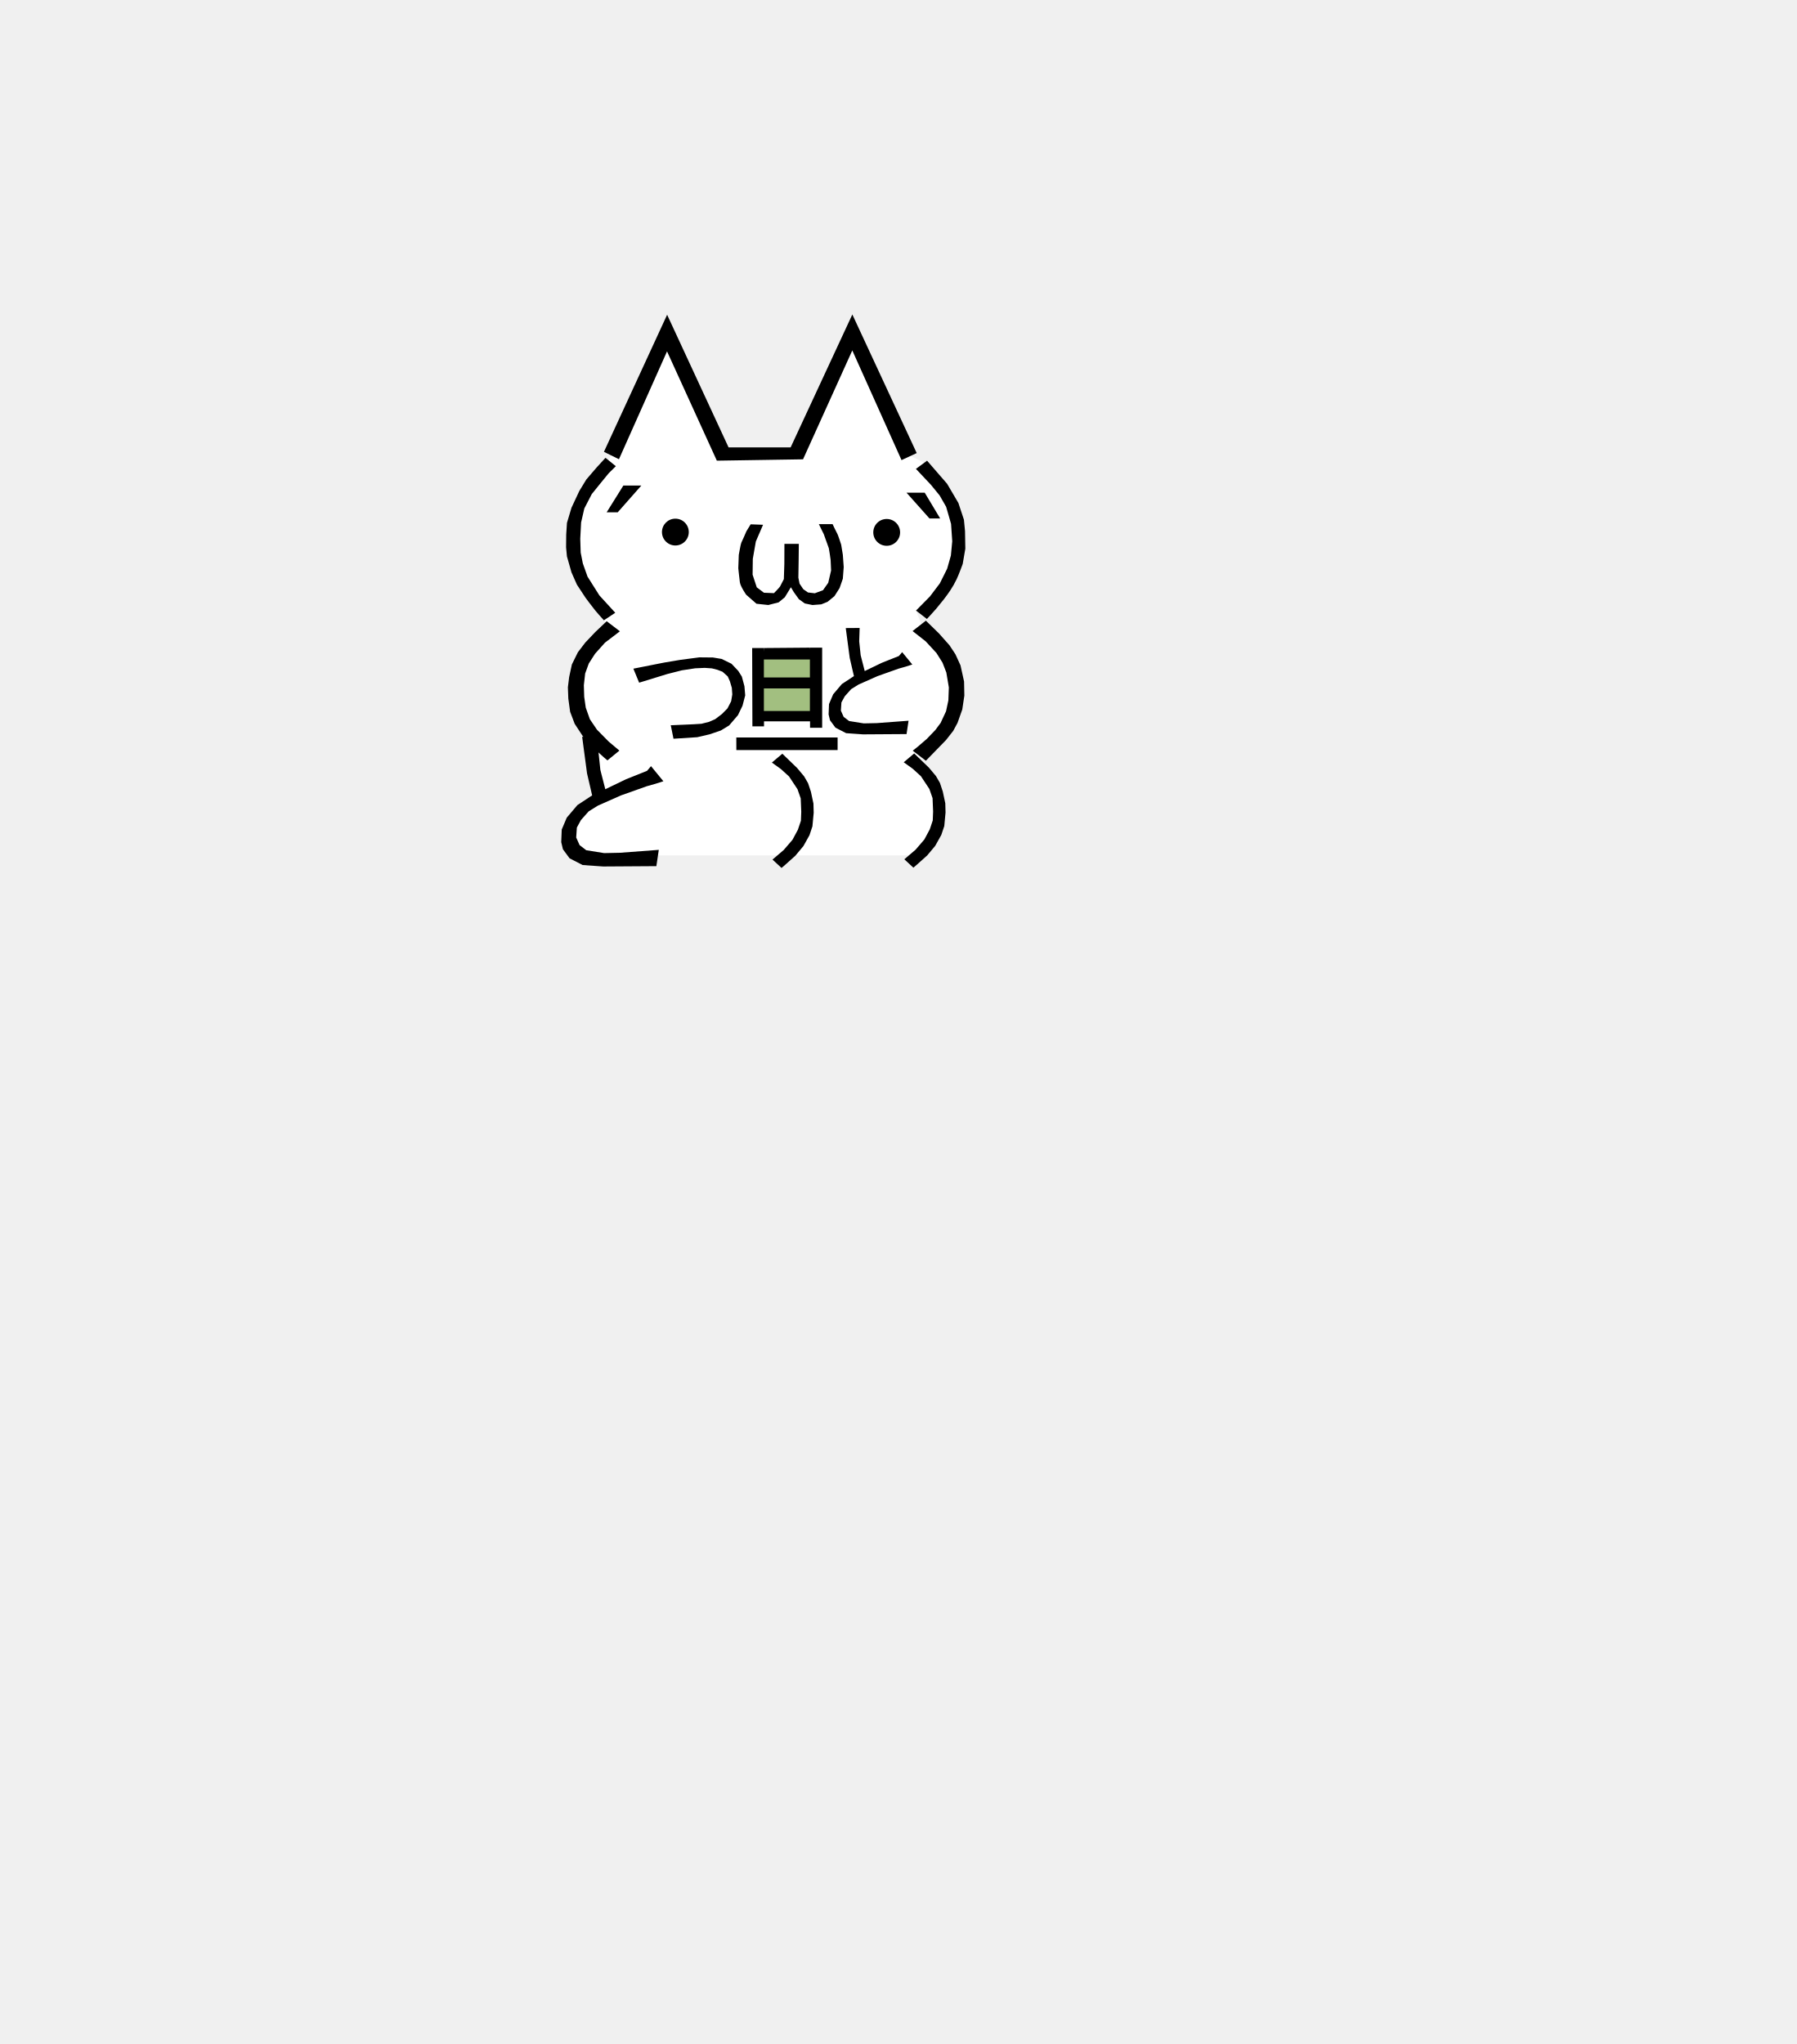
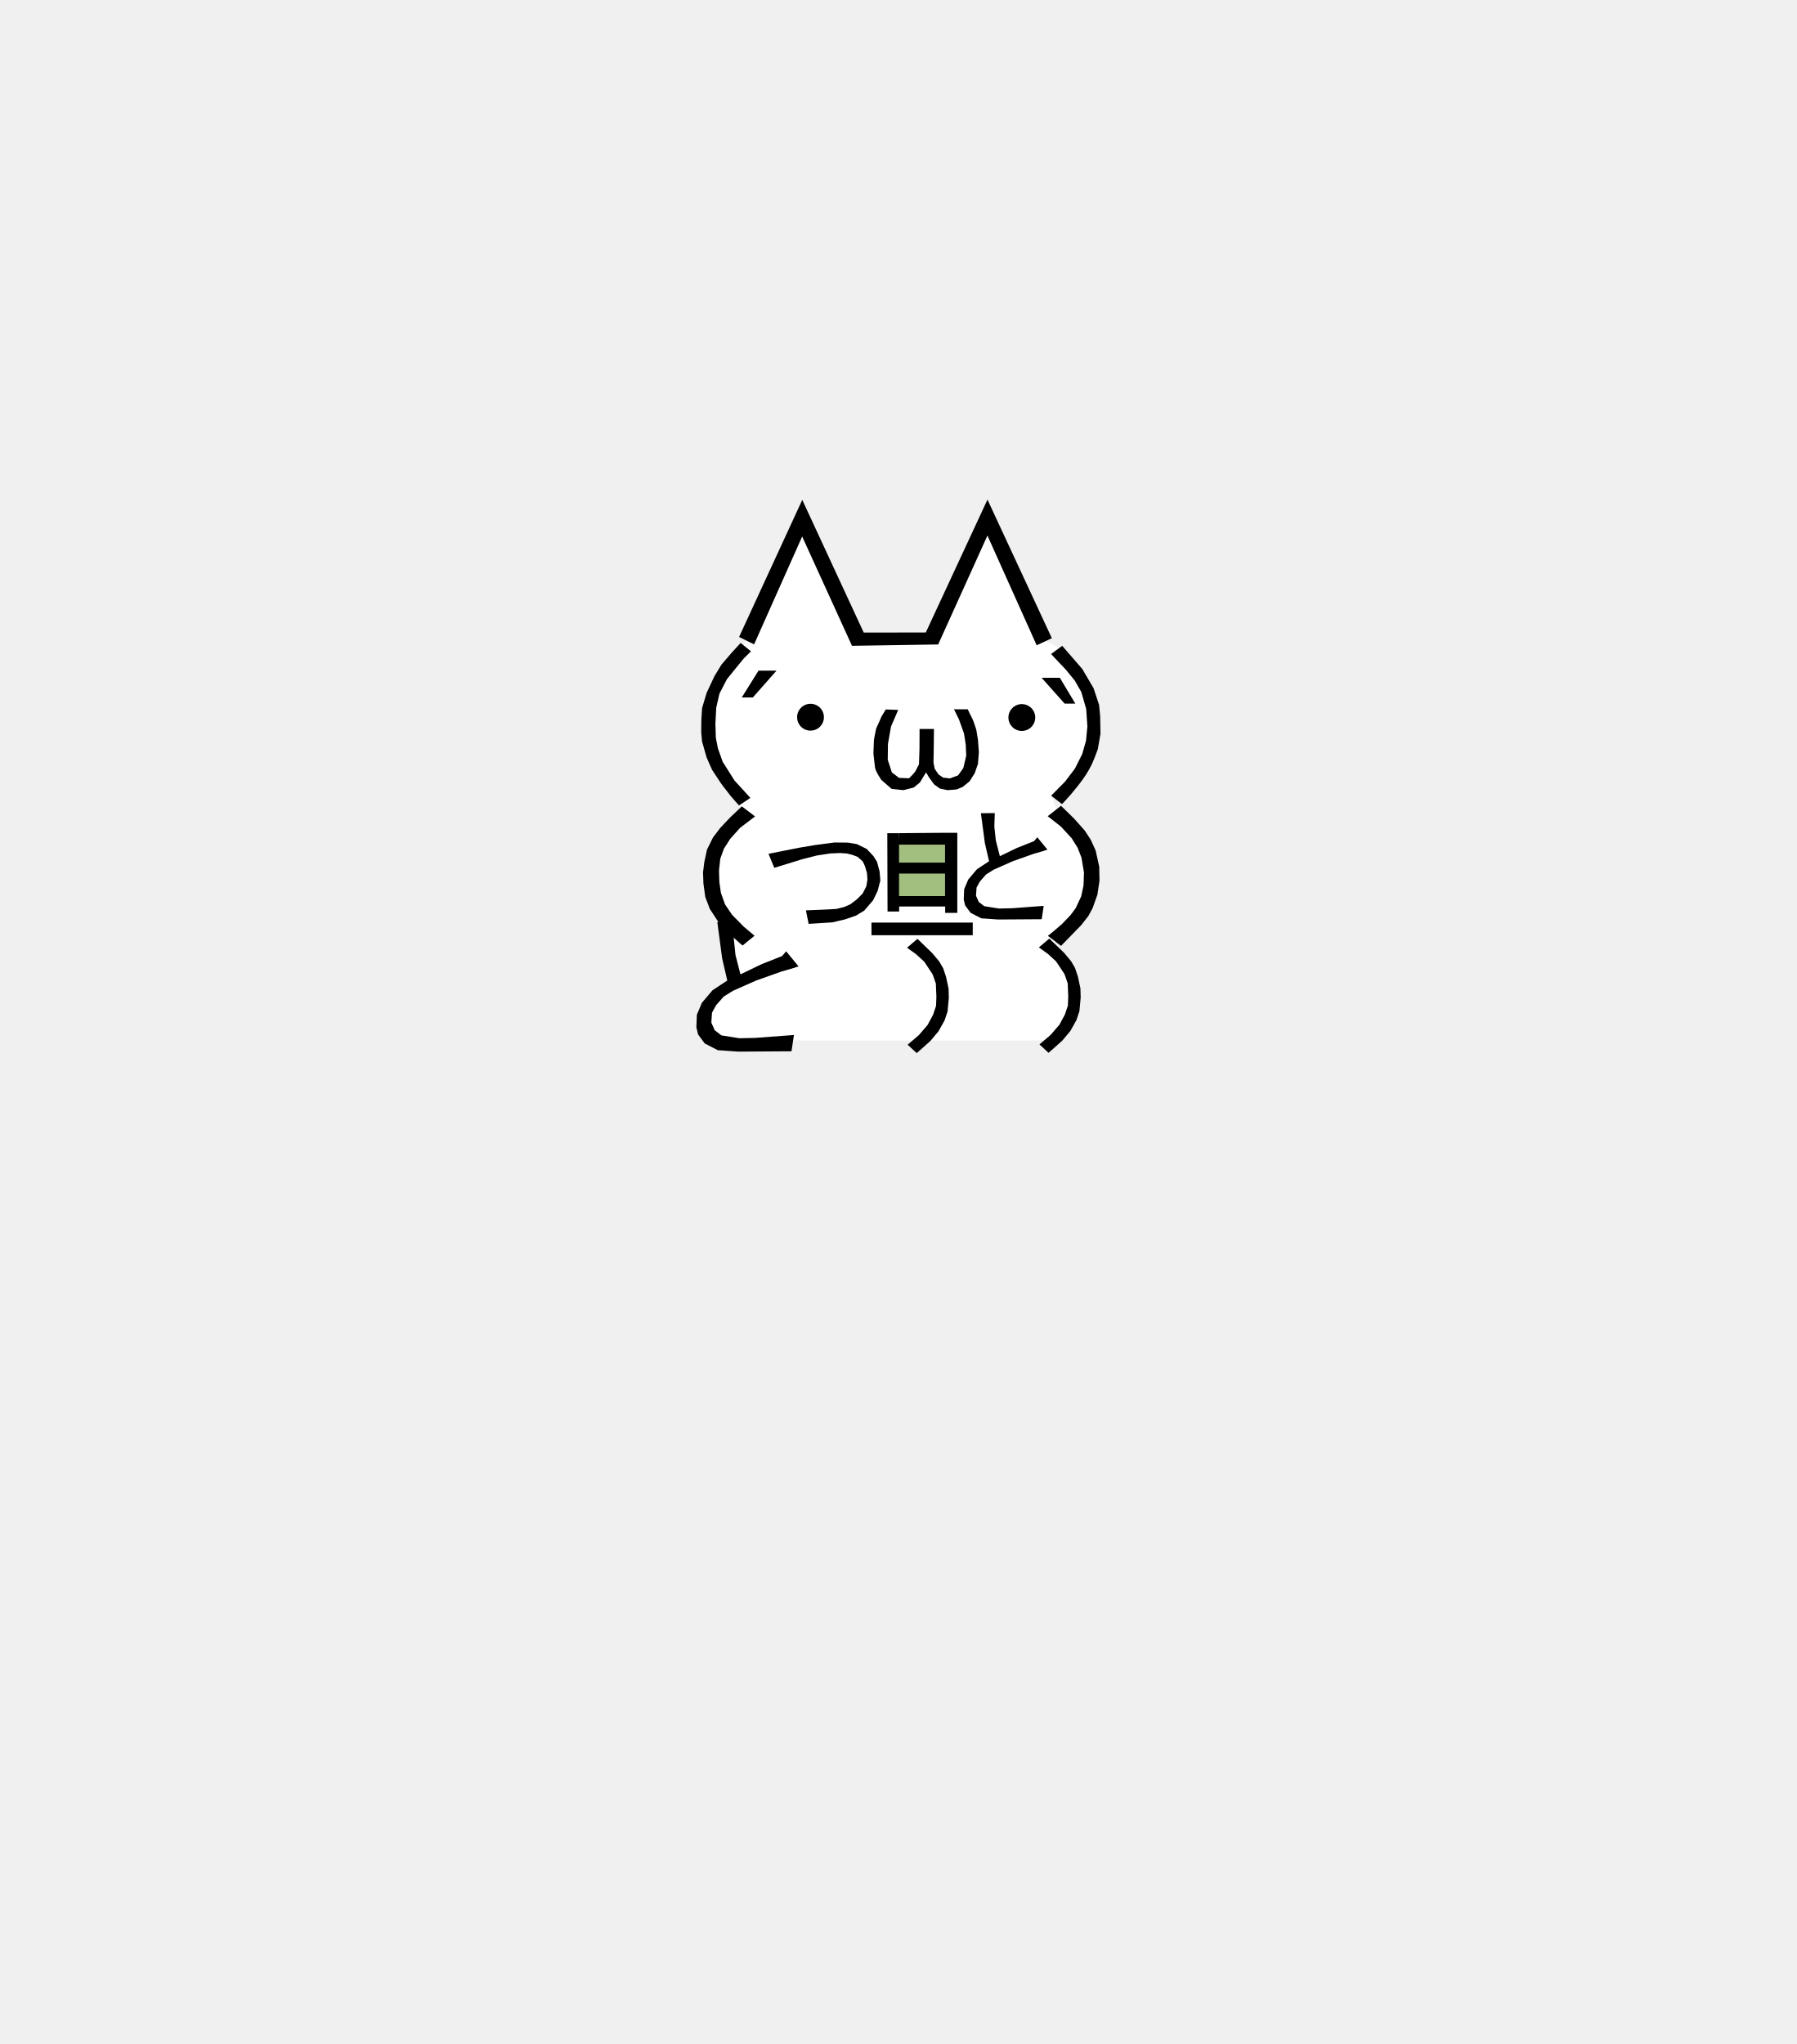
<svg xmlns="http://www.w3.org/2000/svg" height="182" width="160" version="1.1" id="svg7">
  <defs id="defs7" />
-   <g id="g7" transform="matrix(0.5638024,0,0,0.5638024,21.79897,12.21353)">
+   <g id="g7" transform="matrix(0.5638024,0,0,0.5638024,33.83247,28.69853)">
    <path d="m 56.314,75.468 -0.156,-0.694 -3.337,-6.156 -1.438,-4.56 1.373,-6.521 4.135,-5.647 1.446,-2.354 7.328,-15.628 1.194,-1.257 8.576,17.368 11.82,-0.174 8.065,-16.617 1.081,-1.019 8.528,18.03 2.818,1.393 1.984,1.65 2.254,4.107 0.969,3.684 -0.133,6.316 -3.977,6.408 -2.836,0.965 1.036,2.685 2.262,2.309 3.044,5.208 -0.442,6.091 -4.635,5.865 -0.26,0.665 -1.367,1.082 1.967,2.98 1.899,4.814 -0.379,3.005 -3.291,3.741 -1.677,0.217 H 64.376 l -11.29,-0.385 -2.072,-1.571 1.146,-3.266 3.84,-3.07 -0.994,-8.062 0.707,-1.41 -2.585,-4.703 -0.252,-7.841 4.457,-5.784 -1.425,-2.584 50.1,0.014" fill="#ffffff" id="path1" />
    <path d="m 81.209,81.806 9.21,-0.348 -0.293,10.016 -8.809,0.03 z" fill="#a2bf80" id="path2" />
    <path d="m 58.897,59.246 h -1.749 l 2.64,-4.23 h 2.84 z m 22.953,1.969 -1.138,2.637 -0.48,2.744 -0.032,2.498 0.655,1.998 1.138,0.857 1.58,0.063 c 0,0 0.89,-0.906 0.968,-1.061 0.078,-0.156 0.594,-1.155 0.594,-1.155 0,0 0.078,-2.2 0.078,-2.385 l 0.013,-3.183 H 87.5 l -0.03,2.722 -0.042,2.619 0.19,0.95 0.59,0.871 0.738,0.517 1.076,0.125 1.295,-0.485 0.827,-1.17 0.453,-1.946 c 0,0 -0.077,-1.516 -0.077,-1.685 0,-0.17 -0.281,-1.824 -0.281,-1.824 0,0 -0.732,-2.06 -0.793,-2.212 a 82.04,82.04 0 0 0 -0.785,-1.598 l 2.171,0.003 c 0,0 0.658,1.39 0.765,1.557 0.106,0.168 0.59,1.684 0.59,1.684 l 0.264,1.589 0.14,1.95 -0.139,1.834 -0.514,1.48 -0.81,1.276 -1.092,0.897 -0.99,0.4 -1.389,0.107 -1.214,-0.25 -0.934,-0.672 -0.795,-1.107 -0.466,-0.779 -0.966,1.588 -0.966,0.796 -1.636,0.422 -1.871,-0.201 -1.621,-1.42 c 0,0 -0.907,-1.294 -1,-1.98 -0.092,-0.687 -0.249,-2.203 -0.249,-2.203 l 0.078,-2.118 c 0,0 0.315,-1.797 0.406,-1.934 0.091,-0.137 0.802,-1.8 0.802,-1.8 l 0.669,-1.089 z m 27.976,-0.994 h -1.689 l -3.633,-4.078 h 2.877 z M 103.72,51.003 106.118,49.891 95.952,28 86.207,48.99 76.405,48.995 66.7,28.043 l -9.979,21.65 2.37,1.171 7.594,-17.034 7.868,17.26 13.612,-0.212 7.78,-17.199 z" id="path3" />
    <path d="m 107.753,51.093 3.161,3.641 1.79,3.046 0.873,2.638 0.172,1.791 0.048,2.78 -0.413,2.408 c 0,0 -0.592,1.647 -0.97,2.434 -0.293,0.61 -0.628,1.2 -1.003,1.762 -0.675,1.017 -1.45,1.967 -2.233,2.902 -0.462,0.551 -1.452,1.594 -1.452,1.594 l -1.718,-1.327 2.2,-2.23 1.56,-2.061 1.155,-2.31 0.593,-2.09 0.214,-2.248 -0.186,-2.747 -0.778,-2.7 -1.03,-1.794 -1.372,-1.681 -2.367,-2.512 z M 56.714,76.3 58.507,75.11 56,72.369 l -1.874,-2.97 -0.74,-2.088 -0.338,-1.7 -0.068,-2.187 0.133,-2.571 0.51,-2.214 1.17,-2.263 1.29,-1.6 1.38,-1.688 1.137,-1.125 -1.636,-1.324 -1.402,1.532 -1.622,1.888 -1.104,1.81 -1.24,2.65 -0.716,2.396 -0.119,1.844 -0.019,2.021 0.132,1.423 0.72,2.529 0.86,1.942 1.358,2.063 c 0,0 1.015,1.379 1.558,2.04 a 53.58,53.58 0 0 0 1.344,1.524 z m 50.851,0.059 -2.1,1.64 2.074,1.629 1.7,1.842 0.951,1.513 0.608,1.565 0.397,2.362 -0.077,2.044 -0.365,1.71 -0.862,1.848 -0.837,1.125 -1.346,1.4 -1.437,1.235 -0.78,0.624 2.076,1.584 1.62,-1.664 1.556,-1.599 1.136,-1.445 0.684,-1.268 0.75,-2.113 0.33,-2.199 -0.044,-2.22 -0.562,-2.548 -0.806,-1.763 -0.94,-1.42 -1.678,-1.887 z m -48.324,1.677 -2.087,-1.59 -1.811,1.72 -1.569,1.652 -1.17,1.534 -0.949,1.925 -0.43,1.997 -0.199,1.602 0.067,1.783 0.287,2.089 0.721,1.902 1.245,1.896 1.165,1.416 2.291,2.066 0.472,0.394 1.888,-1.542 -1.692,-1.424 -1.856,-1.886 -1.116,-1.645 -0.65,-1.832 -0.243,-1.7 -0.057,-1.837 0.206,-1.853 0.574,-1.58 0.995,-1.547 1.564,-1.746 z m 2.126,5.904 0.914,2.213 4.42,-1.36 2.324,-0.592 2.108,-0.32 1.512,-0.066 1.126,0.078 0.86,0.22 0.814,0.31 0.826,0.74 0.338,0.76 0.308,1.035 0.076,1.045 -0.179,1.08 -0.585,1.135 -0.87,0.881 -1.07,0.816 -0.982,0.43 -1.19,0.297 -1.225,0.077 -3.618,0.153 0.432,2.132 3.75,-0.24 2.006,-0.47 1.73,-0.596 1.303,-0.795 1.39,-1.62 0.717,-1.481 0.43,-1.645 -0.122,-1.445 -0.409,-1.52 -0.562,-0.894 -1.069,-1.133 -1.553,-0.76 -1.386,-0.232 -2.14,-0.02 -3.026,0.398 -2.502,0.42 z m 33.545,-6.413 0.629,4.727 0.663,2.86 -1.909,1.257 -1.377,1.625 -0.65,1.535 -0.065,1.634 0.22,0.923 0.862,1.169 1.688,0.87 2.662,0.188 6.879,-0.045 0.316,-2.108 -5.012,0.376 -2.063,0.044 -2.316,-0.373 -0.86,-0.661 -0.438,-0.981 0.085,-1.292 0.53,-0.971 1.002,-1.125 1.19,-0.74 2.97,-1.317 3.346,-1.188 1.126,-0.32 1.034,-0.33 -1.602,-1.953 -0.518,0.61 -2.694,1.072 -2.703,1.302 -0.639,-2.494 -0.232,-2.194 0.069,-2.116 z m 9.156,21.197 1.652,-1.398 2.334,2.257 1.101,1.312 0.627,1.082 0.452,1.356 0.398,1.867 0.04,1.45 -0.2,2.146 -0.47,1.404 -0.96,1.717 -1.263,1.513 -1.63,1.46 -0.557,0.478 -1.427,-1.324 1.773,-1.514 1.38,-1.605 0.86,-1.6 0.475,-1.414 0.055,-1.418 -0.086,-2.107 -0.507,-1.451 -1.335,-2.015 -1.294,-1.178 z m -20.824,0.045 1.653,-1.398 2.334,2.257 1.1,1.312 0.627,1.082 0.453,1.356 0.398,1.867 0.039,1.449 -0.2,2.146 -0.468,1.405 -0.96,1.717 -1.264,1.513 -1.63,1.46 -0.557,0.477 -1.427,-1.323 1.773,-1.515 1.38,-1.605 0.86,-1.6 0.475,-1.413 0.054,-1.419 -0.085,-2.106 -0.507,-1.451 -1.335,-2.015 -1.294,-1.178 z" id="path4" />
    <path d="m 53.28,94.694 0.768,5.769 0.81,3.489 -2.33,1.535 -1.68,1.983 -0.793,1.874 -0.08,1.993 0.269,1.127 1.05,1.427 2.062,1.062 3.248,0.228 8.395,-0.054 0.386,-2.573 -6.117,0.46 -2.517,0.053 -2.827,-0.455 -1.05,-0.807 -0.535,-1.198 0.105,-1.577 0.646,-1.184 1.223,-1.374 1.453,-0.902 3.624,-1.608 4.084,-1.45 1.374,-0.39 1.262,-0.402 -1.955,-2.384 -0.633,0.744 -3.287,1.31 -3.299,1.588 -0.78,-3.044 -0.282,-2.678 0.083,-2.582 z m 24.347,0.11 h 15.998 v 1.99 H 77.632 Z m 2.541,-1.75 h 1.834 v -0.793 h 7.27 v 1.01 h 1.914 V 80.621 H 89.25 v 9.998 H 81.983 V 80.68 H 80.13 Z" id="path5" />
    <path d="m 81.841,82.49 h 7.74 l -0.33,-1.87 -7.267,0.06 z m 7.554,4.57 H 81.849 L 81.81,85.33 h 7.835 z" id="path6" />
    <g id="gikopoipoi_eyes_open" style="display:inline" transform="translate(-0.022,-16.485)">
      <circle cx="68.024" cy="78.852" r="2.118" style="display:inline" id="circle6" />
      <circle cx="101.399" cy="78.901" r="2.118" style="display:inline" id="circle7" />
    </g>
    <path d="m 98.833,62.756 a 5.22,5.22 0 0 0 5.267,-0.024 m -38.731,0.024 a 5.22,5.22 0 0 0 5.267,-0.024" style="display:none;stroke-width:2.146;stroke-dasharray:none" id="gikopoipoi_eyes_closed" stroke-width="3" fill="none" stroke="#000000" stroke-linecap="round" stroke-linejoin="round" />
  </g>
</svg>
